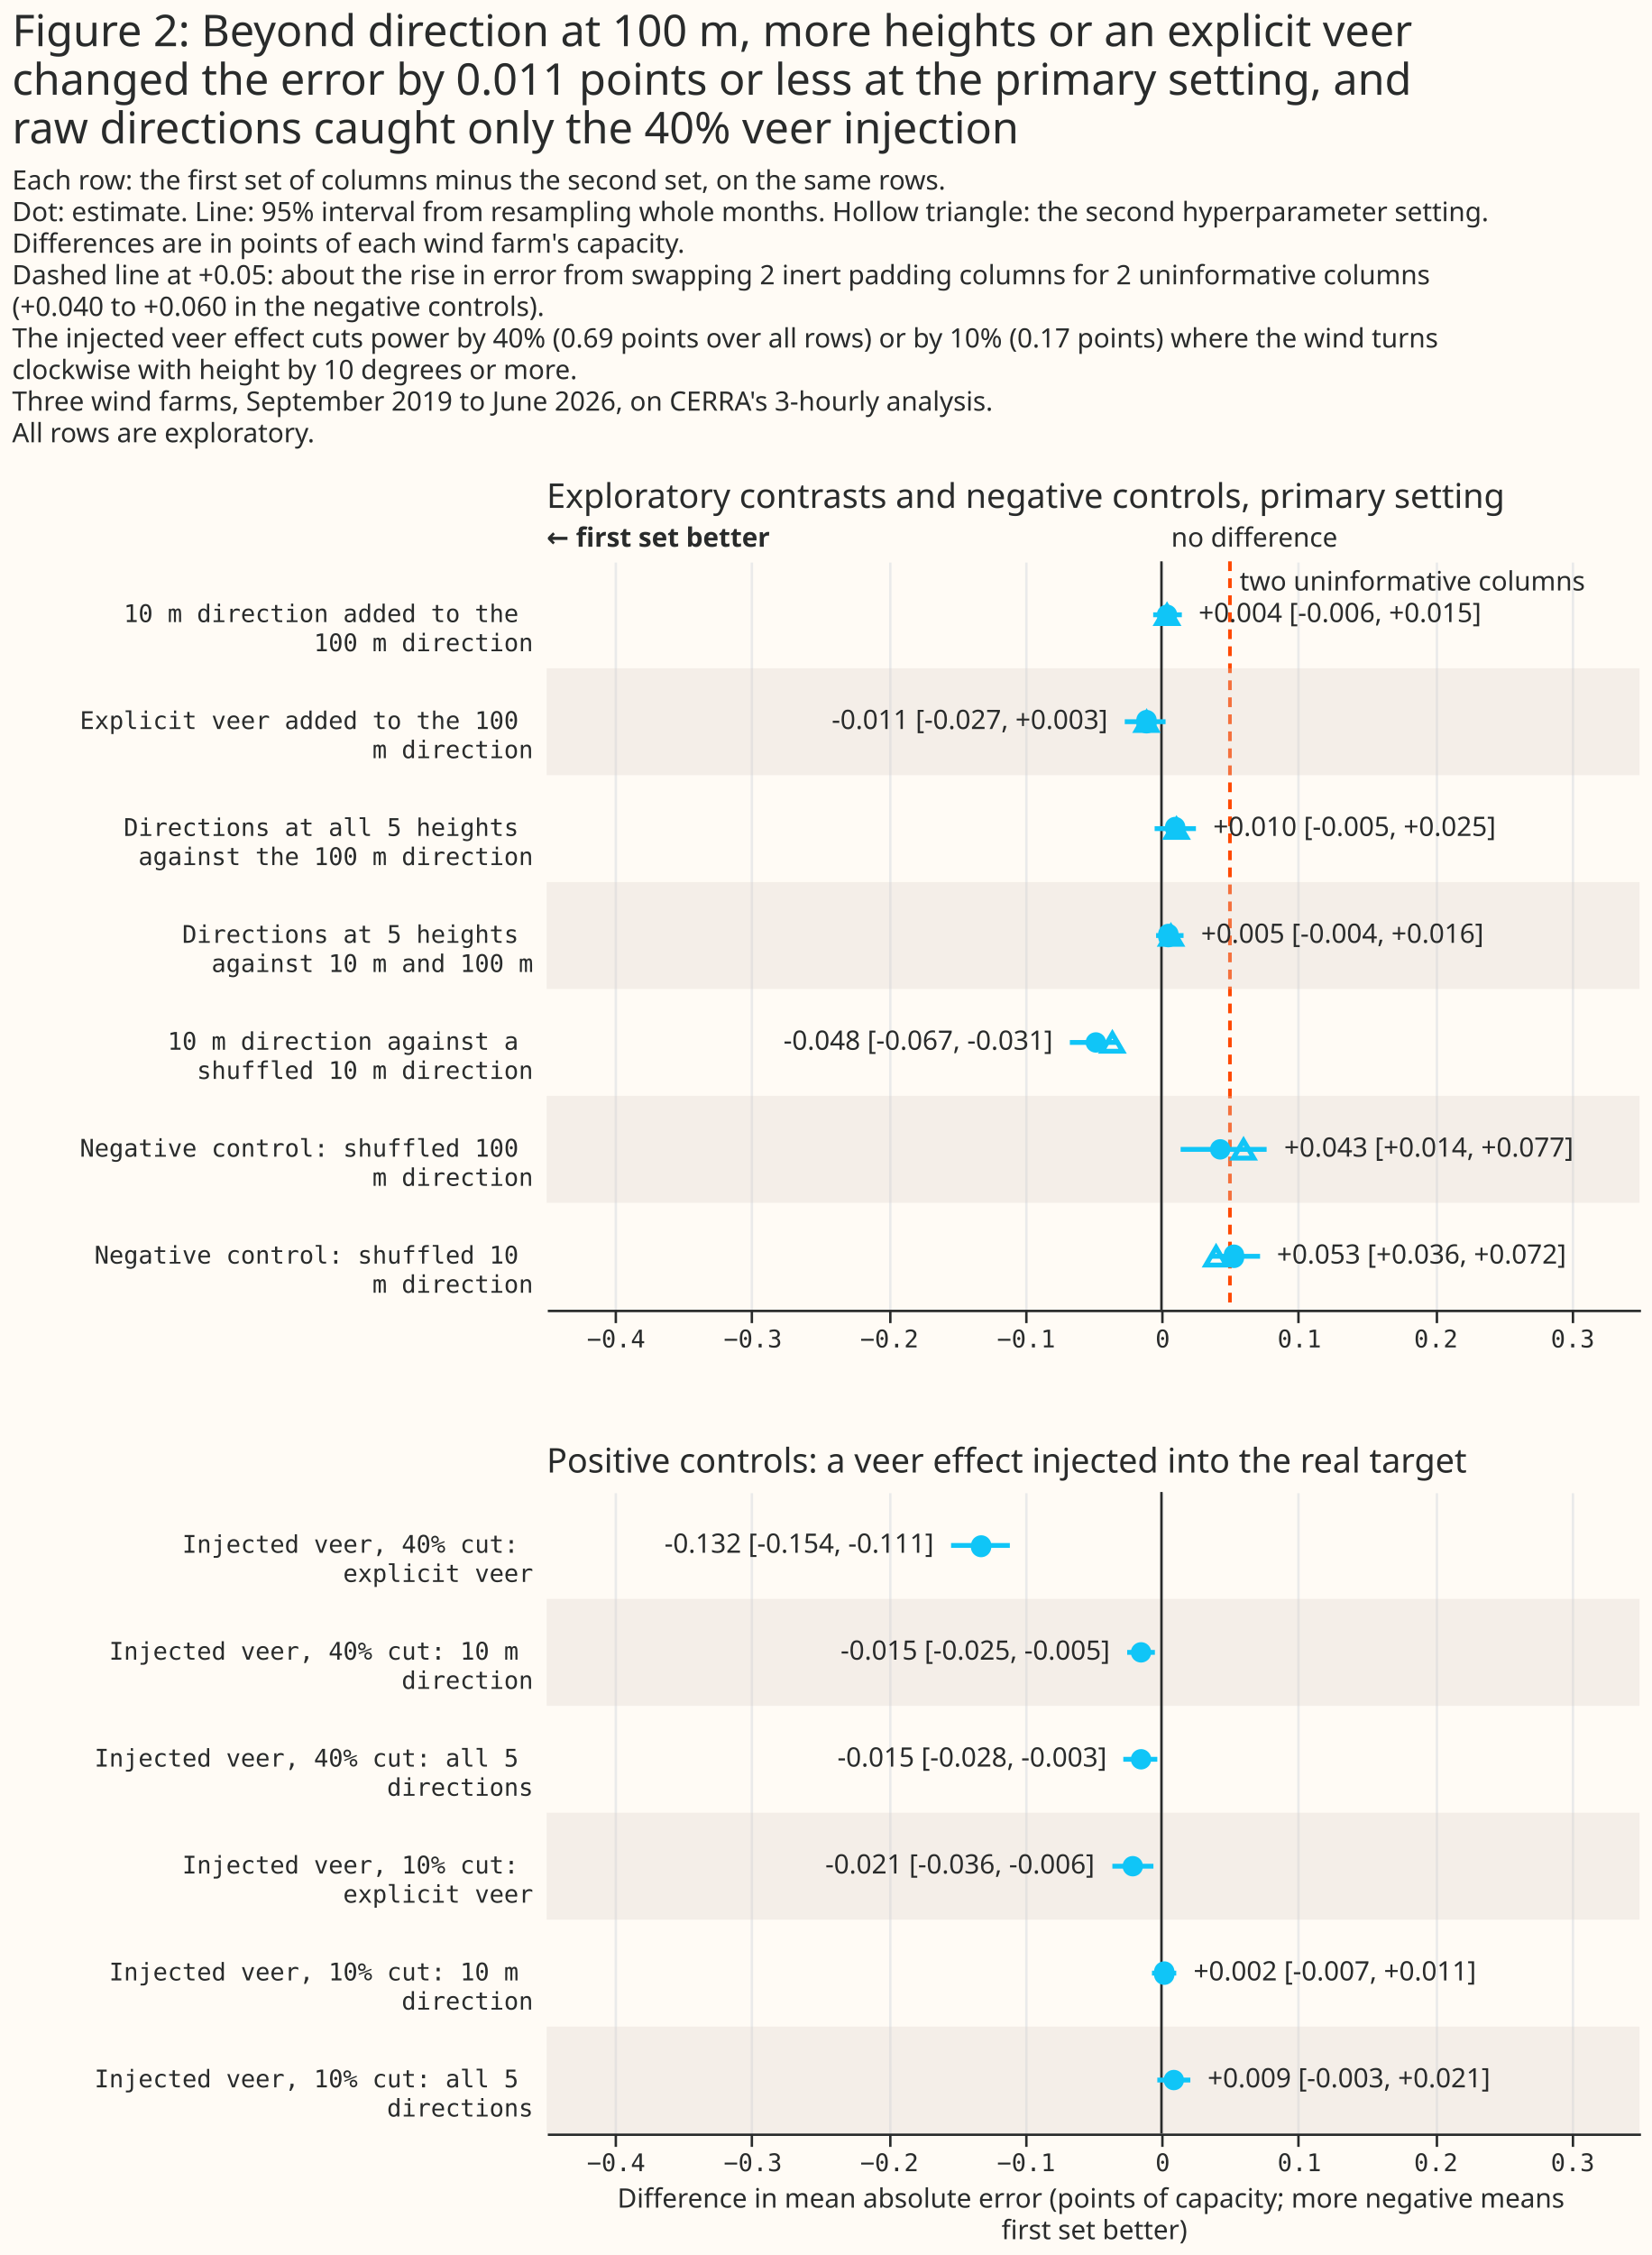
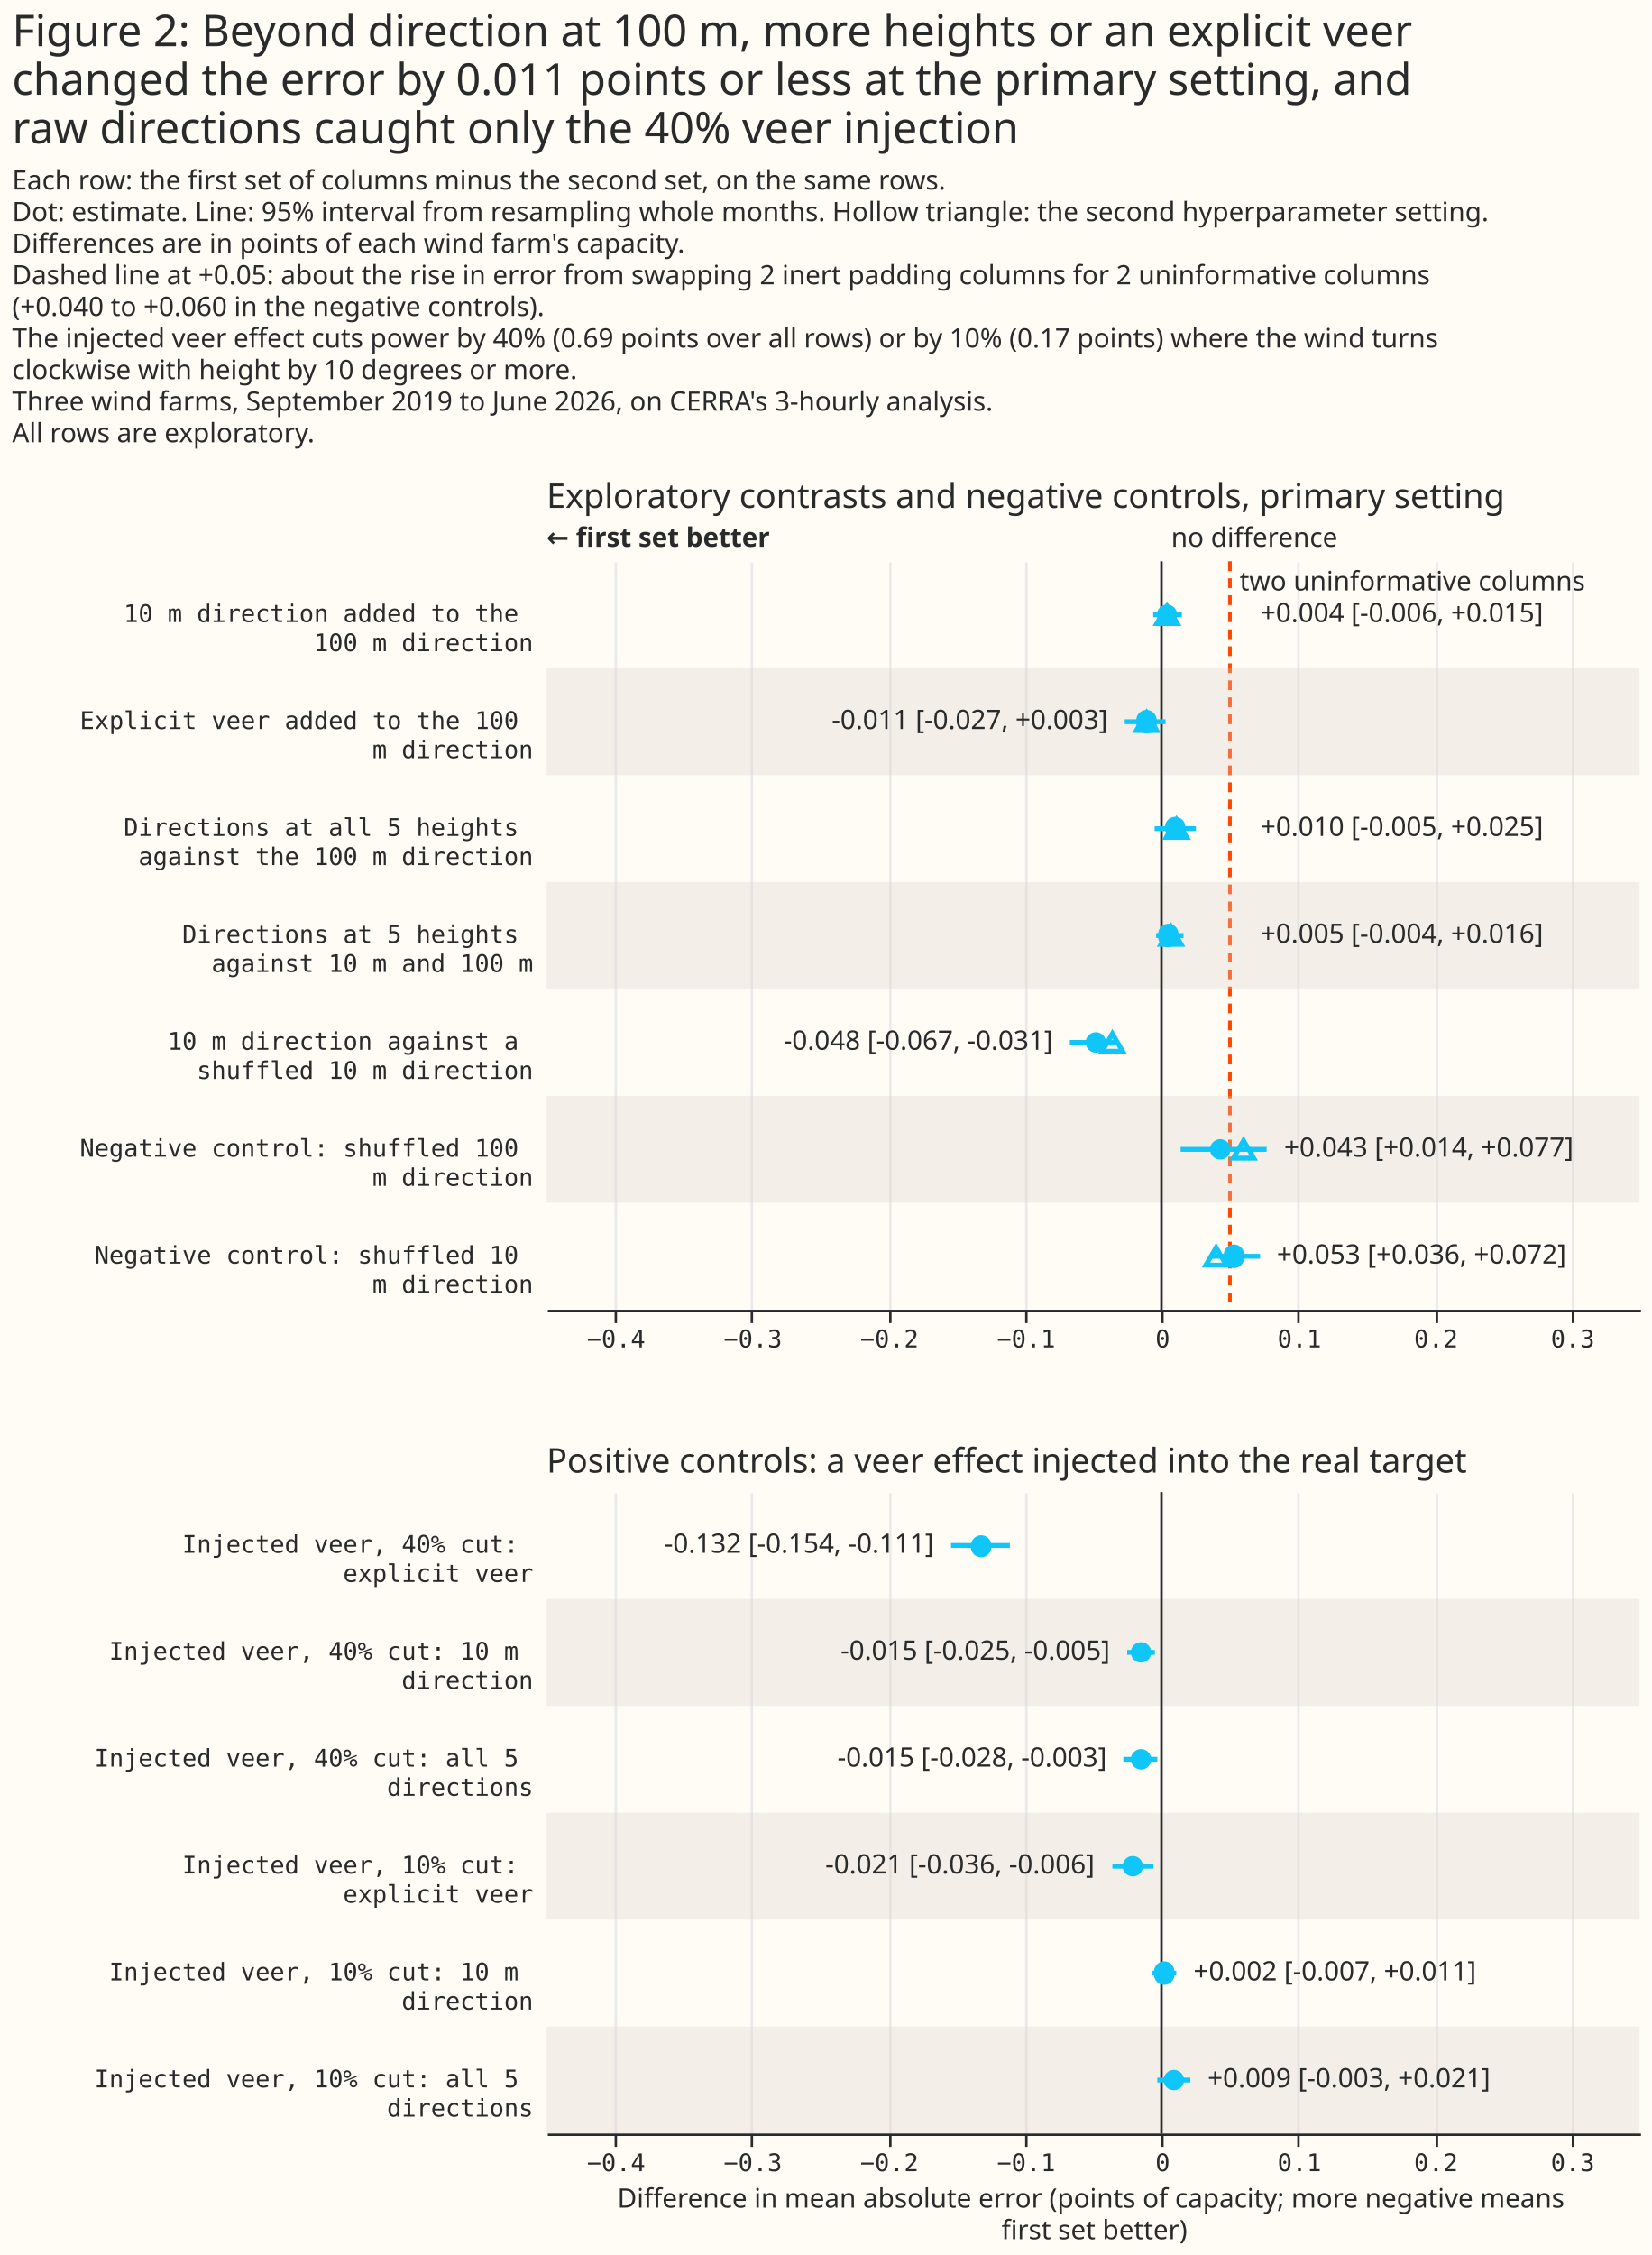
<svg xmlns="http://www.w3.org/2000/svg" width="680" height="928" class="marks" viewBox="0 0 680 928">
  <path fill="#fffbf5" d="M0 0h680v928H0z" />
  <g fill="none" stroke-miterlimit="10" aria-roledescription="group mark container" class="mark-group role-frame root">
    <path d="M225 231h450z" aria-hidden="true" class="background" />
    <g aria-roledescription="group mark container" class="mark-group role-scope concat_0_group">
      <path fill="#fffbf5" d="M225 231h450v308H225Z" aria-hidden="true" class="background" />
      <g aria-hidden="true" class="mark-group role-axis">
        <path stroke="#eaeaea" d="M253.5 539.5v-308m56 308v-308m57 308v-308m56 308v-308m56 308v-308m56 308v-308m57 308v-308m56 308v-308" class="mark-rule role-axis-grid" pointer-events="none" />
      </g>
      <g aria-label="X-axis for a linear scale with values from −0.45 to 0.35" aria-roledescription="axis" class="mark-group role-axis" pointer-events="none">
        <path stroke="#292b2b" d="M253.5 539.5v5m56-5v5m57-5v5m56-5v5m56-5v5m56-5v5m57-5v5m56-5v5" class="mark-rule role-axis-tick" />
        <g fill="#292b2b" class="mark-text role-axis-label" font-family="Matter Semi Mono, Roboto Mono, monospace" font-size="10" text-anchor="middle">
          <text transform="translate(253.6 554.5)">−0.4</text>
          <text transform="translate(309.9 554.5)">−0.3</text>
          <text transform="translate(366.1 554.5)">−0.2</text>
          <text transform="translate(422.4 554.5)">−0.1</text>
          <text transform="translate(478.6 554.5)">0</text>
          <text transform="translate(534.9 554.5)">0.1</text>
          <text transform="translate(591.1 554.5)">0.2</text>
          <text transform="translate(647.4 554.5)">0.3</text>
        </g>
        <path stroke="#292b2b" d="M225.5 539.5h450" class="mark-rule role-axis-domain" />
      </g>
      <g aria-label="Y-axis for a discrete scale with 7 values: 10 m direction added to the 100 m direction, Explicit veer added to the 100 m direction, Directions at all 5 heights against the 100 m direction, Directions at 5 heights against 10 m and 100 m, 10 m direction against a shuffled 10 m direction, Negative control: shuffled 100 m direction, Negative control: shuffled 10 m direction" aria-roledescription="axis" class="mark-group role-axis">
        <g fill="#292b2b" class="mark-text role-axis-label" font-family="Matter Semi Mono, Roboto Mono, monospace" font-size="10" pointer-events="none" text-anchor="end">
          <text transform="translate(219.5 256)">
            <tspan>10 m direction added to the</tspan>
            <tspan x="0" dy="12">100 m direction</tspan>
          </text>
          <text transform="translate(219.5 300)">
            <tspan>Explicit veer added to the 100</tspan>
            <tspan x="0" dy="12">m direction</tspan>
          </text>
          <text transform="translate(219.5 344)">
            <tspan>Directions at all 5 heights</tspan>
            <tspan x="0" dy="12">against the 100 m direction</tspan>
          </text>
          <text transform="translate(219.5 388)">
            <tspan>Directions at 5 heights</tspan>
            <tspan x="0" dy="12">against 10 m and 100 m</tspan>
          </text>
          <text transform="translate(219.5 432)">
            <tspan>10 m direction against a</tspan>
            <tspan x="0" dy="12">shuffled 10 m direction</tspan>
          </text>
          <text transform="translate(219.5 476)">
            <tspan>Negative control: shuffled 100</tspan>
            <tspan x="0" dy="12">m direction</tspan>
          </text>
          <text transform="translate(219.5 520)">
            <tspan>Negative control: shuffled 10</tspan>
            <tspan x="0" dy="12">m direction</tspan>
          </text>
        </g>
      </g>
      <path stroke="#ff4901" stroke-dasharray="4,3" stroke-width="1.5" d="M506.3 231v308" aria-hidden="true" class="mark-rule role-mark concat_0_layer_0_marks" />
      <text fill="#292b2b" aria-hidden="true" class="mark-text role-mark concat_0_layer_1_marks" font-family="Matter XH, DM Sans, sans-serif" font-size="11" transform="translate(510.3 243)">two uninformative columns</text>
      <g fill="#d9d0ca" aria-hidden="true" class="mark-rect role-mark concat_0_layer_2_marks" clip-path="url(#a)" transform="translate(225 231)">
        <path d="M0 44h450v44H0Zm0 88h450v44H0Zm0 88h450v44H0Z" opacity=".3" />
      </g>
      <g aria-roledescription="rule mark container" class="mark-rule role-mark concat_0_layer_3_marks">
        <path stroke="#292b2b" d="M478.1 231v308" aria-label="x: 0" aria-roledescription="rule mark" />
      </g>
      <g aria-roledescription="text mark container" class="mark-text role-mark concat_0_layer_4_marks">
        <text fill="#292b2b" aria-label="x: 0" aria-roledescription="text mark" font-family="Matter XH, DM Sans, sans-serif" font-size="11" transform="translate(482.1 225)">no difference</text>
      </g>
      <g aria-roledescription="text mark container" class="mark-text role-mark concat_0_layer_5_marks">
        <text fill="#292b2b" aria-label="x: −0.45" aria-roledescription="text mark" font-family="Matter XH, DM Sans, sans-serif" font-size="11" font-weight="bold" transform="translate(225 225)">← first set better</text>
      </g>
      <g stroke="#10c5f7" stroke-width="2" aria-hidden="true" class="mark-rule role-mark concat_0_layer_6_marks" clip-path="url(#b)" transform="translate(225 231)">
        <path d="M249.7 22h11.8M238 66h16.8m-4.5 44h17m-16.4 44h11.3m-46.8 44h20.3m25.3 44h35.4m-23 44h20.3" />
      </g>
      <g fill="#10c5f7" aria-hidden="true" class="mark-symbol role-mark concat_0_layer_7_marks" clip-path="url(#c)" transform="translate(225 231)">
        <path d="M259.6 22a4.2 4.2 0 1 1-8.4 0 4.2 4.2 0 1 1 8.4 0m-8.5 44a4.2 4.2 0 1 1-8.3 0 4.2 4.2 0 1 1 8.3 0m11.9 44a4.2 4.2 0 1 1-8.4 0 4.2 4.2 0 1 1 8.3 0m-2.8 44a4.2 4.2 0 1 1-8.3 0 4.2 4.2 0 1 1 8.3 0m-29.8 44a4.2 4.2 0 1 1-8.4 0 4.2 4.2 0 1 1 8.4 0m51.2 44a4.2 4.2 0 1 1-8.4 0 4.2 4.2 0 1 1 8.4 0m5.6 44a4.2 4.2 0 1 1-8.3 0 4.2 4.2 0 1 1 8.3 0" />
      </g>
      <g stroke="#10c5f7" stroke-width="2" aria-hidden="true" class="mark-symbol role-mark concat_0_layer_9_marks" clip-path="url(#d)" transform="translate(225 231)">
        <path d="m255.4 18.4-4.2 7.2h8.4Zm-8.4 44-4.2 7.2h8.3Zm12.3 44-4.2 7.2h8.4Zm-2.3 44-4.1 7.2h8.3Zm-24.1 44-4.2 7.2h8.4Zm54 44-4.2 7.2h8.4Zm-11.3 44-4.2 7.2h8.4Z" />
      </g>
      <g fill="#292b2b" aria-hidden="true" class="mark-text role-mark concat_0_layer_10_marks" font-family="Matter XH, DM Sans, sans-serif" font-size="11">
-         <text transform="translate(493.4 256)">+0.004 [-0.006, +0.015]</text>
-         <text transform="translate(499.4 344)">+0.010 [-0.005, +0.025]</text>
-         <text transform="translate(494.4 388)">+0.005 [-0.004, +0.016]</text>
+         <text transform="translate(518.9 256)">+0.004 [-0.006, +0.015]</text>
+         <text transform="translate(518.9 344)">+0.010 [-0.005, +0.025]</text>
+         <text transform="translate(518.9 388)">+0.005 [-0.004, +0.016]</text>
        <text transform="translate(528.6 476)">+0.043 [+0.014, +0.077]</text>
        <text transform="translate(525.6 520)">+0.053 [+0.036, +0.072]</text>
      </g>
      <g fill="#292b2b" aria-hidden="true" class="mark-text role-mark concat_0_layer_11_marks" font-family="Matter XH, DM Sans, sans-serif" font-size="11" text-anchor="end">
        <text transform="translate(456 300)">-0.011 [-0.027, +0.003]</text>
        <text transform="translate(433.4 432)">-0.048 [-0.067, -0.031]</text>
      </g>
      <g class="mark-group role-title">
        <text fill="#292b2b" aria-label="Title text 'Exploratory contrasts and negative controls, primary setting'" aria-roledescription="title" class="mark-text role-title-text" font-family="Matter XH, DM Sans, sans-serif" font-size="14" pointer-events="none" transform="translate(225 209)">Exploratory contrasts and negative controls, primary setting</text>
      </g>
    </g>
    <g aria-roledescription="group mark container" class="mark-group role-scope concat_1_group">
      <path fill="#fffbf5" d="M225 614h450v264H225Z" aria-hidden="true" class="background" />
      <g aria-hidden="true" class="mark-group role-axis">
        <path stroke="#eaeaea" d="M253.5 878.5v-264m56 264v-264m57 264v-264m56 264v-264m56 264v-264m56 264v-264m57 264v-264m56 264v-264" class="mark-rule role-axis-grid" pointer-events="none" />
      </g>
      <g aria-label="X-axis titled 'Difference in mean absolute error (points of capacity; more negative means first set better)' for a linear scale with values from −0.45 to 0.35" aria-roledescription="axis" class="mark-group role-axis" pointer-events="none">
        <path stroke="#292b2b" d="M253.5 878.5v5m56-5v5m57-5v5m56-5v5m56-5v5m56-5v5m57-5v5m56-5v5" class="mark-rule role-axis-tick" />
        <g fill="#292b2b" class="mark-text role-axis-label" font-family="Matter Semi Mono, Roboto Mono, monospace" font-size="10" text-anchor="middle">
          <text transform="translate(253.6 893.5)">−0.4</text>
          <text transform="translate(309.9 893.5)">−0.3</text>
          <text transform="translate(366.1 893.5)">−0.2</text>
          <text transform="translate(422.4 893.5)">−0.1</text>
          <text transform="translate(478.6 893.5)">0</text>
          <text transform="translate(534.9 893.5)">0.1</text>
          <text transform="translate(591.1 893.5)">0.2</text>
          <text transform="translate(647.4 893.5)">0.3</text>
        </g>
        <path stroke="#292b2b" d="M225.5 878.5h450" class="mark-rule role-axis-domain" />
        <text fill="#292b2b" class="mark-text role-axis-title" font-family="Matter XH, DM Sans, sans-serif" font-size="11" text-anchor="middle" transform="translate(450.5 908.5)">
          <tspan>Difference in mean absolute error (points of capacity; more negative means</tspan>
          <tspan x="0" dy="13">first set better)</tspan>
        </text>
      </g>
      <g aria-label="Y-axis for a discrete scale with 6 values: Injected veer, 40% cut: explicit veer, Injected veer, 40% cut: 10 m direction, Injected veer, 40% cut: all 5 directions, Injected veer, 10% cut: explicit veer, Injected veer, 10% cut: 10 m direction, Injected veer, 10% cut: all 5 directions" aria-roledescription="axis" class="mark-group role-axis">
        <g fill="#292b2b" class="mark-text role-axis-label" font-family="Matter Semi Mono, Roboto Mono, monospace" font-size="10" pointer-events="none" text-anchor="end">
          <text transform="translate(219.5 639)">
            <tspan>Injected veer, 40% cut:</tspan>
            <tspan x="0" dy="12">explicit veer</tspan>
          </text>
          <text transform="translate(219.5 683)">
            <tspan>Injected veer, 40% cut: 10 m</tspan>
            <tspan x="0" dy="12">direction</tspan>
          </text>
          <text transform="translate(219.5 727)">
            <tspan>Injected veer, 40% cut: all 5</tspan>
            <tspan x="0" dy="12">directions</tspan>
          </text>
          <text transform="translate(219.5 771)">
            <tspan>Injected veer, 10% cut:</tspan>
            <tspan x="0" dy="12">explicit veer</tspan>
          </text>
          <text transform="translate(219.5 815)">
            <tspan>Injected veer, 10% cut: 10 m</tspan>
            <tspan x="0" dy="12">direction</tspan>
          </text>
          <text transform="translate(219.5 859)">
            <tspan>Injected veer, 10% cut: all 5</tspan>
            <tspan x="0" dy="12">directions</tspan>
          </text>
        </g>
      </g>
      <g fill="#d9d0ca" aria-hidden="true" class="mark-rect role-mark concat_1_layer_0_marks" clip-path="url(#e)" transform="translate(225 614)">
        <path d="M0 44h450v44H0Zm0 88h450v44H0Zm0 88h450v44H0Z" opacity=".3" />
      </g>
      <g aria-roledescription="rule mark container" class="mark-rule role-mark concat_1_layer_1_marks">
        <path stroke="#292b2b" d="M478.1 614v264" aria-label="x: 0" aria-roledescription="rule mark" />
      </g>
      <g stroke="#10c5f7" stroke-width="2" aria-hidden="true" class="mark-rule role-mark concat_1_layer_2_marks" clip-path="url(#g)" transform="translate(225 614)">
        <path d="M166.5 22h24.2M239 66h11.4m-13 44h14m-18.5 44h16.9m-.6 44h10m-7.8 44H265" />
      </g>
      <g fill="#10c5f7" aria-hidden="true" class="mark-symbol role-mark concat_1_layer_3_marks" clip-path="url(#h)" transform="translate(225 614)">
        <path d="M183 22a4.2 4.2 0 1 1-8.3 0 4.2 4.2 0 1 1 8.4 0m65.8 44a4.2 4.2 0 1 1-8.4 0 4.2 4.2 0 1 1 8.4 0m0 44a4.2 4.2 0 1 1-8.4 0 4.2 4.2 0 1 1 8.4 0m-3.4 44a4.2 4.2 0 1 1-8.4 0 4.2 4.2 0 1 1 8.4 0m12.9 44a4.2 4.2 0 1 1-8.3 0 4.2 4.2 0 1 1 8.3 0m4 44a4.2 4.2 0 1 1-8.4 0 4.2 4.2 0 1 1 8.4 0" />
      </g>
      <g fill="#292b2b" aria-hidden="true" class="mark-text role-mark concat_1_layer_5_marks" font-family="Matter XH, DM Sans, sans-serif" font-size="11">
        <text transform="translate(491.3 815)">+0.002 [-0.007, +0.011]</text>
        <text transform="translate(497.1 859)">+0.009 [-0.003, +0.021]</text>
      </g>
      <g fill="#292b2b" aria-hidden="true" class="mark-text role-mark concat_1_layer_6_marks" font-family="Matter XH, DM Sans, sans-serif" font-size="11" text-anchor="end">
        <text transform="translate(384.4 639)">-0.132 [-0.154, -0.111]</text>
        <text transform="translate(456.9 683)">-0.015 [-0.025, -0.005]</text>
        <text transform="translate(455.6 727)">-0.015 [-0.028, -0.003]</text>
        <text transform="translate(450.6 771)">-0.021 [-0.036, -0.006]</text>
      </g>
      <g class="mark-group role-title">
        <text fill="#292b2b" aria-label="Title text 'Positive controls: a veer effect injected into the real target'" aria-roledescription="title" class="mark-text role-title-text" font-family="Matter XH, DM Sans, sans-serif" font-size="14" pointer-events="none" transform="translate(225 606)">Positive controls: a veer effect injected into the real target</text>
      </g>
    </g>
    <g fill="#292b2b" class="mark-group role-title" font-family="Matter XH, DM Sans, sans-serif" pointer-events="none">
      <text aria-label="Title text 'Figure 2: Beyond direction at 100 m, more heights or an explicit veer changed the error by 0.011 points or less at the primary setting, and raw directions caught only the 40% veer injection'" aria-roledescription="title" class="mark-text role-title-text" font-size="18" transform="translate(5 19)">
        <tspan>Figure 2: Beyond direction at 100 m, more heights or an explicit veer</tspan>
        <tspan x="0" dy="20">changed the error by 0.011 points or less at the primary setting, and</tspan>
        <tspan x="0" dy="20">raw directions caught only the 40% veer injection</tspan>
      </text>
      <text aria-label="Subtitle text 'Each row: the first set of columns minus the second set, on the same rows. Dot: estimate. Line: 95% interval from resampling whole months. Hollow triangle: the second hyperparameter setting. Differences are in points of each wind farm's capacity. Dashed line at +0.05: about the rise in error from swapping 2 inert padding columns for 2 uninformative columns (+0.040 to +0.060 in the negative controls). The injected veer effect cuts power by 40% (0.69 points over all rows) or by 10% (0.17 points) where the wind turns clockwise with height by 10 degrees or more. Three wind farms, September 2019 to June 2026, on CERRA's 3-hourly analysis. All rows are exploratory.'" aria-roledescription="subtitle" class="mark-text role-title-subtitle" font-size="11" transform="translate(5 78)">
        <tspan>Each row: the first set of columns minus the second set, on the same rows.</tspan>
        <tspan x="0" dy="13">Dot: estimate. Line: 95% interval from resampling whole months. Hollow triangle: the second hyperparameter setting.</tspan>
        <tspan x="0" dy="13">Differences are in points of each wind farm's capacity.</tspan>
        <tspan x="0" dy="13">Dashed line at +0.05: about the rise in error from swapping 2 inert padding columns for 2 uninformative columns</tspan>
        <tspan x="0" dy="13">(+0.040 to +0.060 in the negative controls).</tspan>
        <tspan x="0" dy="13">The injected veer effect cuts power by 40% (0.69 points over all rows) or by 10% (0.17 points) where the wind turns</tspan>
        <tspan x="0" dy="13">clockwise with height by 10 degrees or more.</tspan>
        <tspan x="0" dy="13">Three wind farms, September 2019 to June 2026, on CERRA's 3-hourly analysis.</tspan>
        <tspan x="0" dy="13">All rows are exploratory.</tspan>
      </text>
    </g>
  </g>
  <defs>
    <clipPath id="a">
      <path d="M0 0h450v308H0z" />
    </clipPath>
    <clipPath id="b">
      <path d="M0 0h450v308H0z" />
    </clipPath>
    <clipPath id="c">
      <path d="M0 0h450v308H0z" />
    </clipPath>
    <clipPath id="d">
      <path d="M0 0h450v308H0z" />
    </clipPath>
    <clipPath id="e">
      <path d="M0 0h450v264H0z" />
    </clipPath>
    <clipPath id="g">
      <path d="M0 0h450v264H0z" />
    </clipPath>
    <clipPath id="h">
      <path d="M0 0h450v264H0z" />
    </clipPath>
  </defs>
</svg>
